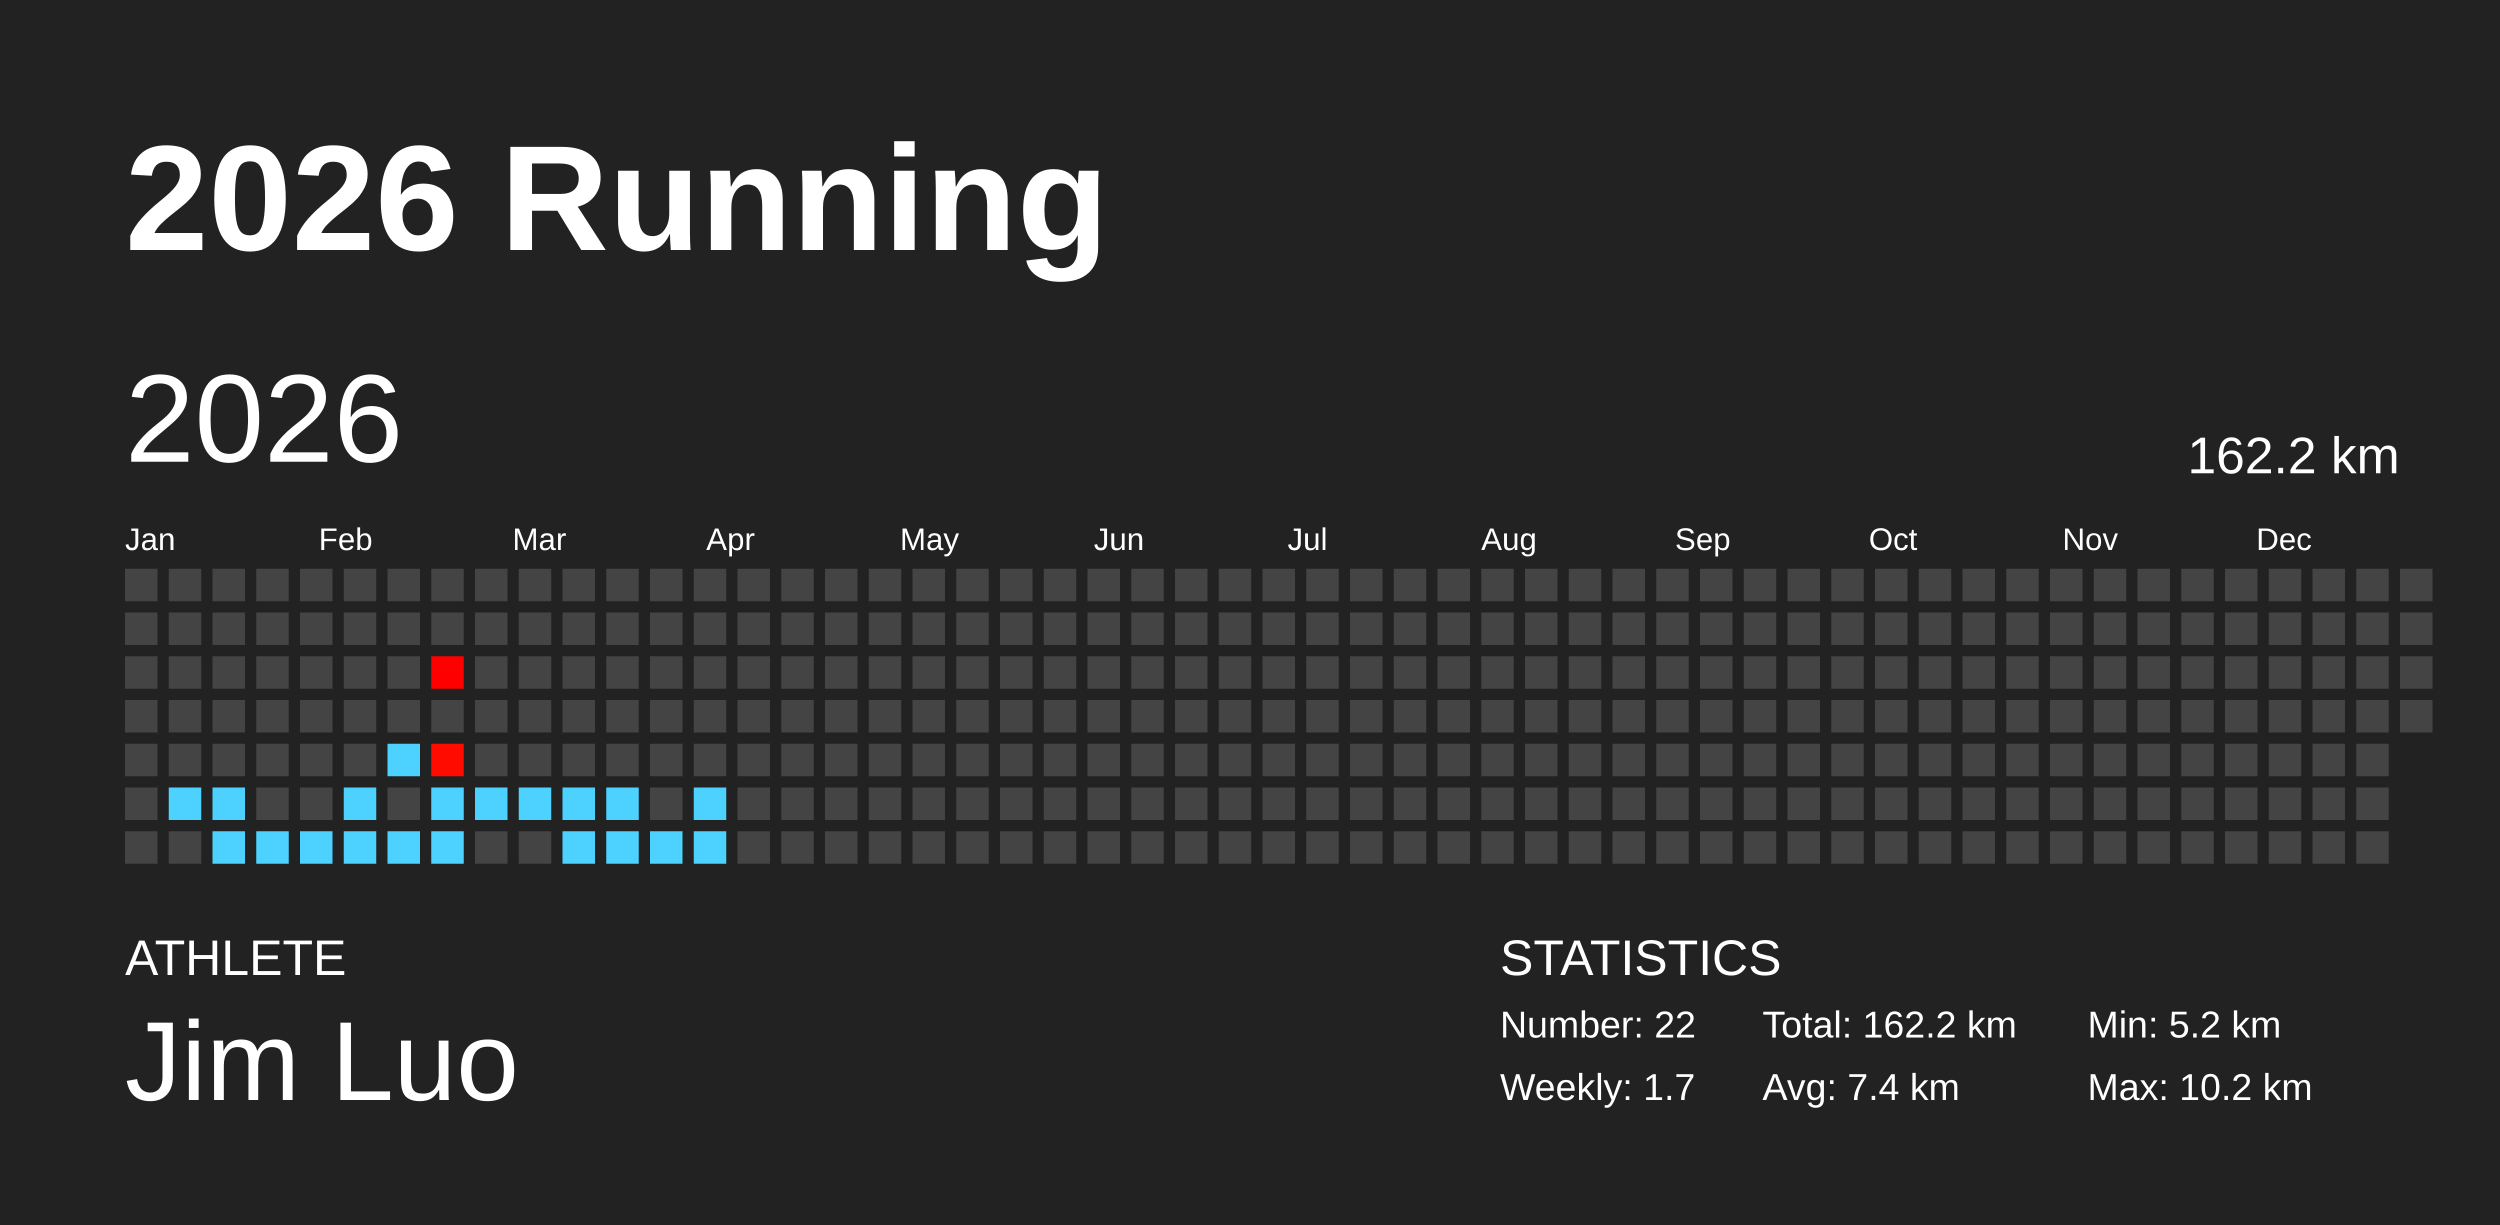
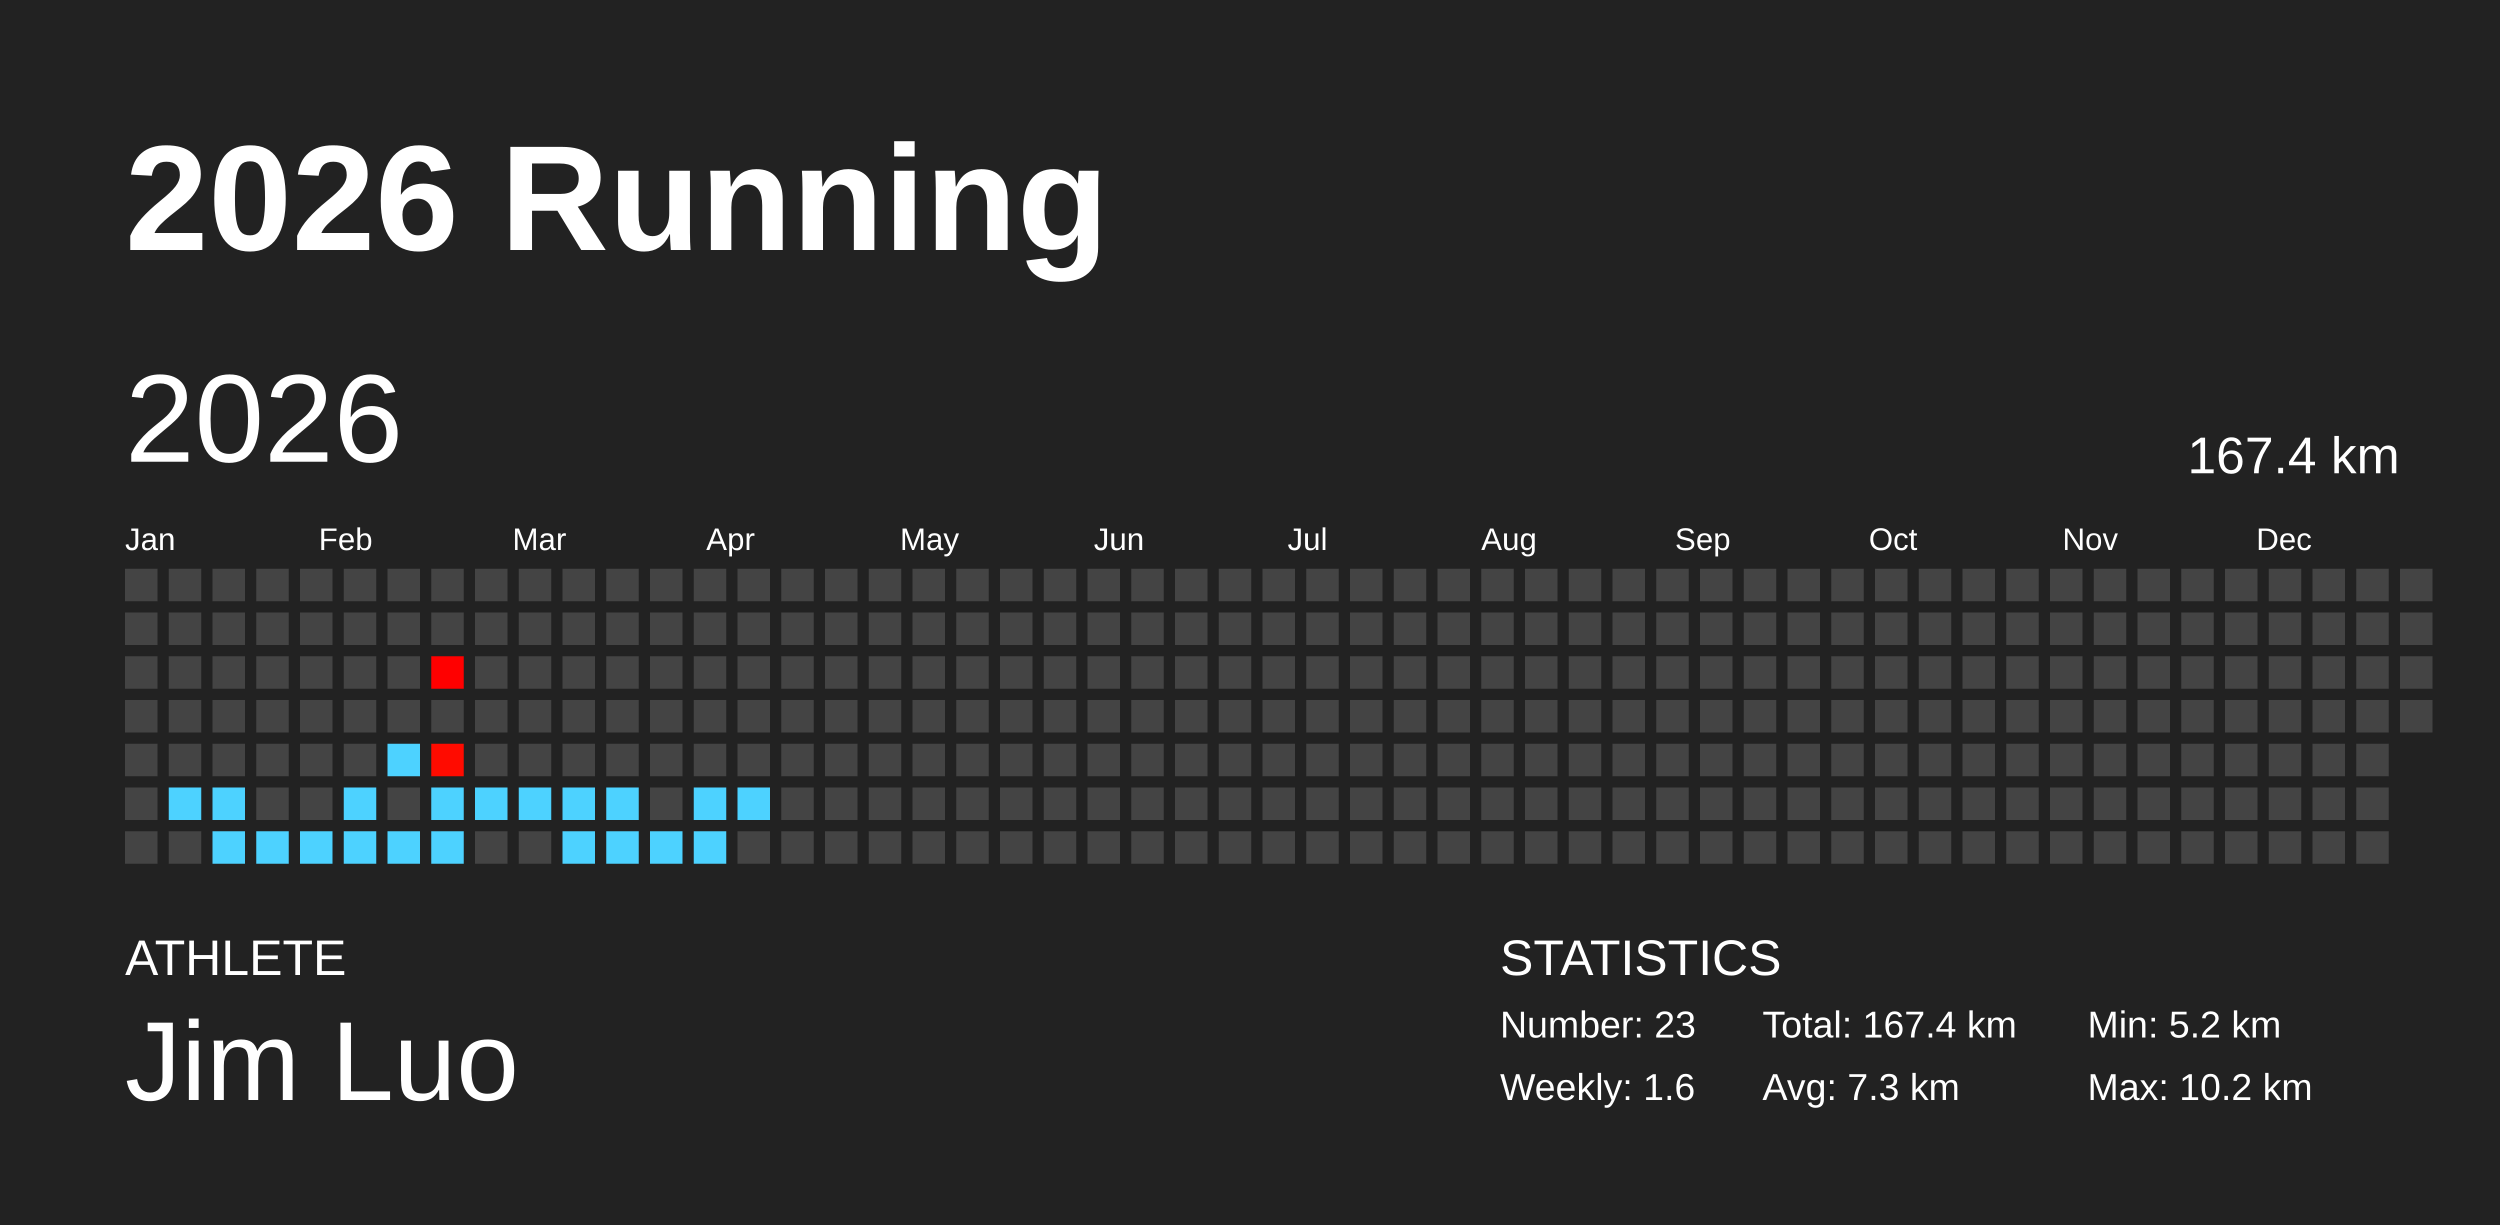
<svg xmlns="http://www.w3.org/2000/svg" baseProfile="full" height="98mm" version="1.1" viewBox="0,0,200,98" width="200mm">
  <defs />
  <rect fill="#222222" height="98" width="200" x="0" y="0" />
  <text fill="#FFFFFF" style="font-size:12px; font-family:Arial; font-weight:bold;" x="10" y="20">2026 Running</text>
  <text fill="#FFFFFF" style="font-size:4px; font-family:Arial" x="10" y="78">ATHLETE</text>
  <text fill="#FFFFFF" style="font-size:9px; font-family:Arial" x="10" y="88">Jim Luo</text>
  <text fill="#FFFFFF" style="font-size:4px; font-family:Arial" x="120" y="78">STATISTICS</text>
-   <text fill="#FFFFFF" style="font-size:3px; font-family:Arial" x="120" y="83">Number: 22</text>
-   <text fill="#FFFFFF" style="font-size:3px; font-family:Arial" x="120" y="88">Weekly: 1.7</text>
-   <text fill="#FFFFFF" style="font-size:3px; font-family:Arial" x="141" y="83">Total: 162.2 km</text>
-   <text fill="#FFFFFF" style="font-size:3px; font-family:Arial" x="141" y="88">Avg: 7.4 km</text>
+   <text fill="#FFFFFF" style="font-size:3px; font-family:Arial" x="120" y="83">Number: 23</text>
+   <text fill="#FFFFFF" style="font-size:3px; font-family:Arial" x="120" y="88">Weekly: 1.6</text>
+   <text fill="#FFFFFF" style="font-size:3px; font-family:Arial" x="141" y="83">Total: 167.4 km</text>
+   <text fill="#FFFFFF" style="font-size:3px; font-family:Arial" x="141" y="88">Avg: 7.3 km</text>
  <text fill="#FFFFFF" style="font-size:3px; font-family:Arial" x="167" y="83">Min: 5.2 km</text>
  <text fill="#FFFFFF" style="font-size:3px; font-family:Arial" x="167" y="88">Max: 10.2 km</text>
  <text dominant-baseline="hanging" fill="#FFFFFF" style="font-size:10.0px; font-family:Arial;" x="10" y="30">2026</text>
-   <text dominant-baseline="hanging" fill="#FFFFFF" style="font-size:4.125px; font-family:Arial;" x="175" y="35">162.2 km</text>
+   <text dominant-baseline="hanging" fill="#FFFFFF" style="font-size:4.125px; font-family:Arial;" x="175" y="35">167.4 km</text>
  <text fill="#FFFFFF" style="font-size:2.5px; font-family:Arial" x="10.0" y="44">Jan</text>
  <text fill="#FFFFFF" style="font-size:2.5px; font-family:Arial" x="25.5" y="44">Feb</text>
  <text fill="#FFFFFF" style="font-size:2.5px; font-family:Arial" x="41.0" y="44">Mar</text>
  <text fill="#FFFFFF" style="font-size:2.5px; font-family:Arial" x="56.5" y="44">Apr</text>
  <text fill="#FFFFFF" style="font-size:2.5px; font-family:Arial" x="72.0" y="44">May</text>
  <text fill="#FFFFFF" style="font-size:2.5px; font-family:Arial" x="87.5" y="44">Jun</text>
  <text fill="#FFFFFF" style="font-size:2.5px; font-family:Arial" x="103.0" y="44">Jul</text>
  <text fill="#FFFFFF" style="font-size:2.5px; font-family:Arial" x="118.5" y="44">Aug</text>
  <text fill="#FFFFFF" style="font-size:2.5px; font-family:Arial" x="134.0" y="44">Sep</text>
  <text fill="#FFFFFF" style="font-size:2.5px; font-family:Arial" x="149.5" y="44">Oct</text>
  <text fill="#FFFFFF" style="font-size:2.5px; font-family:Arial" x="165.0" y="44">Nov</text>
  <text fill="#FFFFFF" style="font-size:2.5px; font-family:Arial" x="180.5" y="44">Dec</text>
  <rect fill="#444444" height="2.6" width="2.6" x="10.0" y="45.5" />
  <rect fill="#444444" height="2.6" width="2.6" x="10.0" y="49.0" />
  <rect fill="#444444" height="2.6" width="2.6" x="10.0" y="52.5" />
  <rect fill="#444444" height="2.6" width="2.6" x="10.0" y="56.0" />
  <rect fill="#444444" height="2.6" width="2.6" x="10.0" y="59.5" />
  <rect fill="#444444" height="2.6" width="2.6" x="10.0" y="63.0" />
  <rect fill="#444444" height="2.6" width="2.6" x="10.0" y="66.5" />
  <rect fill="#444444" height="2.6" width="2.6" x="13.5" y="45.5" />
  <rect fill="#444444" height="2.6" width="2.6" x="13.5" y="49.0" />
  <rect fill="#444444" height="2.6" width="2.6" x="13.5" y="52.5" />
  <rect fill="#444444" height="2.6" width="2.6" x="13.5" y="56.0" />
  <rect fill="#444444" height="2.6" width="2.6" x="13.5" y="59.5" />
  <rect fill="#4dd2ff" height="2.6" width="2.6" x="13.5" y="63.0" />
  <rect fill="#444444" height="2.6" width="2.6" x="13.5" y="66.5" />
  <rect fill="#444444" height="2.6" width="2.6" x="17.0" y="45.5" />
  <rect fill="#444444" height="2.6" width="2.6" x="17.0" y="49.0" />
  <rect fill="#444444" height="2.6" width="2.6" x="17.0" y="52.5" />
  <rect fill="#444444" height="2.6" width="2.6" x="17.0" y="56.0" />
  <rect fill="#444444" height="2.6" width="2.6" x="17.0" y="59.5" />
  <rect fill="#4dd2ff" height="2.6" width="2.6" x="17.0" y="63.0" />
  <rect fill="#4dd2ff" height="2.6" width="2.6" x="17.0" y="66.5" />
  <rect fill="#444444" height="2.6" width="2.6" x="20.5" y="45.5" />
  <rect fill="#444444" height="2.6" width="2.6" x="20.5" y="49.0" />
  <rect fill="#444444" height="2.6" width="2.6" x="20.5" y="52.5" />
  <rect fill="#444444" height="2.6" width="2.6" x="20.5" y="56.0" />
  <rect fill="#444444" height="2.6" width="2.6" x="20.5" y="59.5" />
  <rect fill="#444444" height="2.6" width="2.6" x="20.5" y="63.0" />
  <rect fill="#4dd2ff" height="2.6" width="2.6" x="20.5" y="66.5" />
  <rect fill="#444444" height="2.6" width="2.6" x="24.0" y="45.5" />
  <rect fill="#444444" height="2.6" width="2.6" x="24.0" y="49.0" />
  <rect fill="#444444" height="2.6" width="2.6" x="24.0" y="52.5" />
  <rect fill="#444444" height="2.6" width="2.6" x="24.0" y="56.0" />
  <rect fill="#444444" height="2.6" width="2.6" x="24.0" y="59.5" />
  <rect fill="#444444" height="2.6" width="2.6" x="24.0" y="63.0" />
  <rect fill="#4dd2ff" height="2.6" width="2.6" x="24.0" y="66.5" />
  <rect fill="#444444" height="2.6" width="2.6" x="27.5" y="45.5" />
  <rect fill="#444444" height="2.6" width="2.6" x="27.5" y="49.0" />
  <rect fill="#444444" height="2.6" width="2.6" x="27.5" y="52.5" />
  <rect fill="#444444" height="2.6" width="2.6" x="27.5" y="56.0" />
  <rect fill="#444444" height="2.6" width="2.6" x="27.5" y="59.5" />
  <rect fill="#4dd2ff" height="2.6" width="2.6" x="27.5" y="63.0" />
  <rect fill="#4dd2ff" height="2.6" width="2.6" x="27.5" y="66.5" />
  <rect fill="#444444" height="2.6" width="2.6" x="31.0" y="45.5" />
  <rect fill="#444444" height="2.6" width="2.6" x="31.0" y="49.0" />
  <rect fill="#444444" height="2.6" width="2.6" x="31.0" y="52.5" />
  <rect fill="#444444" height="2.6" width="2.6" x="31.0" y="56.0" />
  <rect fill="#4dd2ff" height="2.6" width="2.6" x="31.0" y="59.5" />
  <rect fill="#444444" height="2.6" width="2.6" x="31.0" y="63.0" />
  <rect fill="#4dd2ff" height="2.6" width="2.6" x="31.0" y="66.5" />
  <rect fill="#444444" height="2.6" width="2.6" x="34.5" y="45.5" />
  <rect fill="#444444" height="2.6" width="2.6" x="34.5" y="49.0" />
  <rect fill="#ff0000" height="2.6" width="2.6" x="34.5" y="52.5" />
  <rect fill="#444444" height="2.6" width="2.6" x="34.5" y="56.0" />
  <rect fill="#ff0b00" height="2.6" width="2.6" x="34.5" y="59.5" />
  <rect fill="#4dd2ff" height="2.6" width="2.6" x="34.5" y="63.0" />
  <rect fill="#4dd2ff" height="2.6" width="2.6" x="34.5" y="66.5" />
  <rect fill="#444444" height="2.6" width="2.6" x="38.0" y="45.5" />
  <rect fill="#444444" height="2.6" width="2.6" x="38.0" y="49.0" />
  <rect fill="#444444" height="2.6" width="2.6" x="38.0" y="52.5" />
  <rect fill="#444444" height="2.6" width="2.6" x="38.0" y="56.0" />
  <rect fill="#444444" height="2.6" width="2.6" x="38.0" y="59.5" />
  <rect fill="#4dd2ff" height="2.6" width="2.6" x="38.0" y="63.0" />
  <rect fill="#444444" height="2.6" width="2.6" x="38.0" y="66.5" />
  <rect fill="#444444" height="2.6" width="2.6" x="41.5" y="45.5" />
  <rect fill="#444444" height="2.6" width="2.6" x="41.5" y="49.0" />
  <rect fill="#444444" height="2.6" width="2.6" x="41.5" y="52.5" />
  <rect fill="#444444" height="2.6" width="2.6" x="41.5" y="56.0" />
  <rect fill="#444444" height="2.6" width="2.6" x="41.5" y="59.5" />
  <rect fill="#4dd2ff" height="2.6" width="2.6" x="41.5" y="63.0" />
  <rect fill="#444444" height="2.6" width="2.6" x="41.5" y="66.5" />
  <rect fill="#444444" height="2.6" width="2.6" x="45.0" y="45.5" />
  <rect fill="#444444" height="2.6" width="2.6" x="45.0" y="49.0" />
  <rect fill="#444444" height="2.6" width="2.6" x="45.0" y="52.5" />
  <rect fill="#444444" height="2.6" width="2.6" x="45.0" y="56.0" />
  <rect fill="#444444" height="2.6" width="2.6" x="45.0" y="59.5" />
  <rect fill="#4dd2ff" height="2.6" width="2.6" x="45.0" y="63.0" />
  <rect fill="#4dd2ff" height="2.6" width="2.6" x="45.0" y="66.5" />
  <rect fill="#444444" height="2.6" width="2.6" x="48.5" y="45.5" />
  <rect fill="#444444" height="2.6" width="2.6" x="48.5" y="49.0" />
  <rect fill="#444444" height="2.6" width="2.6" x="48.5" y="52.5" />
  <rect fill="#444444" height="2.6" width="2.6" x="48.5" y="56.0" />
  <rect fill="#444444" height="2.6" width="2.6" x="48.5" y="59.5" />
  <rect fill="#4dd2ff" height="2.6" width="2.6" x="48.5" y="63.0" />
  <rect fill="#4dd2ff" height="2.6" width="2.6" x="48.5" y="66.5" />
  <rect fill="#444444" height="2.6" width="2.6" x="52.0" y="45.5" />
  <rect fill="#444444" height="2.6" width="2.6" x="52.0" y="49.0" />
  <rect fill="#444444" height="2.6" width="2.6" x="52.0" y="52.5" />
  <rect fill="#444444" height="2.6" width="2.6" x="52.0" y="56.0" />
  <rect fill="#444444" height="2.6" width="2.6" x="52.0" y="59.5" />
  <rect fill="#444444" height="2.6" width="2.6" x="52.0" y="63.0" />
  <rect fill="#4dd2ff" height="2.6" width="2.6" x="52.0" y="66.5" />
  <rect fill="#444444" height="2.6" width="2.6" x="55.5" y="45.5" />
  <rect fill="#444444" height="2.6" width="2.6" x="55.5" y="49.0" />
  <rect fill="#444444" height="2.6" width="2.6" x="55.5" y="52.5" />
  <rect fill="#444444" height="2.6" width="2.6" x="55.5" y="56.0" />
  <rect fill="#444444" height="2.6" width="2.6" x="55.5" y="59.5" />
  <rect fill="#4dd2ff" height="2.6" width="2.6" x="55.5" y="63.0" />
  <rect fill="#4dd2ff" height="2.6" width="2.6" x="55.5" y="66.5" />
  <rect fill="#444444" height="2.6" width="2.6" x="59.0" y="45.5" />
  <rect fill="#444444" height="2.6" width="2.6" x="59.0" y="49.0" />
  <rect fill="#444444" height="2.6" width="2.6" x="59.0" y="52.5" />
  <rect fill="#444444" height="2.6" width="2.6" x="59.0" y="56.0" />
  <rect fill="#444444" height="2.6" width="2.6" x="59.0" y="59.5" />
-   <rect fill="#444444" height="2.6" width="2.6" x="59.0" y="63.0" />
+   <rect fill="#4dd2ff" height="2.6" width="2.6" x="59.0" y="63.0" />
  <rect fill="#444444" height="2.6" width="2.6" x="59.0" y="66.5" />
  <rect fill="#444444" height="2.6" width="2.6" x="62.5" y="45.5" />
  <rect fill="#444444" height="2.6" width="2.6" x="62.5" y="49.0" />
  <rect fill="#444444" height="2.6" width="2.6" x="62.5" y="52.5" />
  <rect fill="#444444" height="2.6" width="2.6" x="62.5" y="56.0" />
  <rect fill="#444444" height="2.6" width="2.6" x="62.5" y="59.5" />
  <rect fill="#444444" height="2.6" width="2.6" x="62.5" y="63.0" />
  <rect fill="#444444" height="2.6" width="2.6" x="62.5" y="66.5" />
  <rect fill="#444444" height="2.6" width="2.6" x="66.0" y="45.5" />
  <rect fill="#444444" height="2.6" width="2.6" x="66.0" y="49.0" />
  <rect fill="#444444" height="2.6" width="2.6" x="66.0" y="52.5" />
  <rect fill="#444444" height="2.6" width="2.6" x="66.0" y="56.0" />
  <rect fill="#444444" height="2.6" width="2.6" x="66.0" y="59.5" />
  <rect fill="#444444" height="2.6" width="2.6" x="66.0" y="63.0" />
  <rect fill="#444444" height="2.6" width="2.6" x="66.0" y="66.5" />
  <rect fill="#444444" height="2.6" width="2.6" x="69.5" y="45.5" />
  <rect fill="#444444" height="2.6" width="2.6" x="69.5" y="49.0" />
  <rect fill="#444444" height="2.6" width="2.6" x="69.5" y="52.5" />
  <rect fill="#444444" height="2.6" width="2.6" x="69.5" y="56.0" />
  <rect fill="#444444" height="2.6" width="2.6" x="69.5" y="59.5" />
  <rect fill="#444444" height="2.6" width="2.6" x="69.5" y="63.0" />
  <rect fill="#444444" height="2.6" width="2.6" x="69.5" y="66.5" />
  <rect fill="#444444" height="2.6" width="2.6" x="73.0" y="45.5" />
  <rect fill="#444444" height="2.6" width="2.6" x="73.0" y="49.0" />
  <rect fill="#444444" height="2.6" width="2.6" x="73.0" y="52.5" />
  <rect fill="#444444" height="2.6" width="2.6" x="73.0" y="56.0" />
  <rect fill="#444444" height="2.6" width="2.6" x="73.0" y="59.5" />
  <rect fill="#444444" height="2.6" width="2.6" x="73.0" y="63.0" />
  <rect fill="#444444" height="2.6" width="2.6" x="73.0" y="66.5" />
  <rect fill="#444444" height="2.6" width="2.6" x="76.5" y="45.5" />
  <rect fill="#444444" height="2.6" width="2.6" x="76.5" y="49.0" />
  <rect fill="#444444" height="2.6" width="2.6" x="76.5" y="52.5" />
  <rect fill="#444444" height="2.6" width="2.6" x="76.5" y="56.0" />
  <rect fill="#444444" height="2.6" width="2.6" x="76.5" y="59.5" />
  <rect fill="#444444" height="2.6" width="2.6" x="76.5" y="63.0" />
  <rect fill="#444444" height="2.6" width="2.6" x="76.5" y="66.5" />
  <rect fill="#444444" height="2.6" width="2.6" x="80.0" y="45.5" />
  <rect fill="#444444" height="2.6" width="2.6" x="80.0" y="49.0" />
  <rect fill="#444444" height="2.6" width="2.6" x="80.0" y="52.5" />
  <rect fill="#444444" height="2.6" width="2.6" x="80.0" y="56.0" />
  <rect fill="#444444" height="2.6" width="2.6" x="80.0" y="59.5" />
  <rect fill="#444444" height="2.6" width="2.6" x="80.0" y="63.0" />
  <rect fill="#444444" height="2.6" width="2.6" x="80.0" y="66.5" />
  <rect fill="#444444" height="2.6" width="2.6" x="83.5" y="45.5" />
  <rect fill="#444444" height="2.6" width="2.6" x="83.5" y="49.0" />
  <rect fill="#444444" height="2.6" width="2.6" x="83.5" y="52.5" />
  <rect fill="#444444" height="2.6" width="2.6" x="83.5" y="56.0" />
  <rect fill="#444444" height="2.6" width="2.6" x="83.5" y="59.5" />
  <rect fill="#444444" height="2.6" width="2.6" x="83.5" y="63.0" />
  <rect fill="#444444" height="2.6" width="2.6" x="83.5" y="66.5" />
  <rect fill="#444444" height="2.6" width="2.6" x="87.0" y="45.5" />
  <rect fill="#444444" height="2.6" width="2.6" x="87.0" y="49.0" />
  <rect fill="#444444" height="2.6" width="2.6" x="87.0" y="52.5" />
  <rect fill="#444444" height="2.6" width="2.6" x="87.0" y="56.0" />
  <rect fill="#444444" height="2.6" width="2.6" x="87.0" y="59.5" />
  <rect fill="#444444" height="2.6" width="2.6" x="87.0" y="63.0" />
  <rect fill="#444444" height="2.6" width="2.6" x="87.0" y="66.5" />
  <rect fill="#444444" height="2.6" width="2.6" x="90.5" y="45.5" />
  <rect fill="#444444" height="2.6" width="2.6" x="90.5" y="49.0" />
  <rect fill="#444444" height="2.6" width="2.6" x="90.5" y="52.5" />
  <rect fill="#444444" height="2.6" width="2.6" x="90.5" y="56.0" />
  <rect fill="#444444" height="2.6" width="2.6" x="90.5" y="59.5" />
  <rect fill="#444444" height="2.6" width="2.6" x="90.5" y="63.0" />
  <rect fill="#444444" height="2.6" width="2.6" x="90.5" y="66.5" />
  <rect fill="#444444" height="2.6" width="2.6" x="94.0" y="45.5" />
  <rect fill="#444444" height="2.6" width="2.6" x="94.0" y="49.0" />
  <rect fill="#444444" height="2.6" width="2.6" x="94.0" y="52.5" />
  <rect fill="#444444" height="2.6" width="2.6" x="94.0" y="56.0" />
  <rect fill="#444444" height="2.6" width="2.6" x="94.0" y="59.5" />
  <rect fill="#444444" height="2.6" width="2.6" x="94.0" y="63.0" />
  <rect fill="#444444" height="2.6" width="2.6" x="94.0" y="66.5" />
  <rect fill="#444444" height="2.6" width="2.6" x="97.5" y="45.5" />
  <rect fill="#444444" height="2.6" width="2.6" x="97.5" y="49.0" />
  <rect fill="#444444" height="2.6" width="2.6" x="97.5" y="52.5" />
  <rect fill="#444444" height="2.6" width="2.6" x="97.5" y="56.0" />
  <rect fill="#444444" height="2.6" width="2.6" x="97.5" y="59.5" />
  <rect fill="#444444" height="2.6" width="2.6" x="97.5" y="63.0" />
  <rect fill="#444444" height="2.6" width="2.6" x="97.5" y="66.5" />
  <rect fill="#444444" height="2.6" width="2.6" x="101.0" y="45.5" />
  <rect fill="#444444" height="2.6" width="2.6" x="101.0" y="49.0" />
  <rect fill="#444444" height="2.6" width="2.6" x="101.0" y="52.5" />
  <rect fill="#444444" height="2.6" width="2.6" x="101.0" y="56.0" />
  <rect fill="#444444" height="2.6" width="2.6" x="101.0" y="59.5" />
  <rect fill="#444444" height="2.6" width="2.6" x="101.0" y="63.0" />
  <rect fill="#444444" height="2.6" width="2.6" x="101.0" y="66.5" />
  <rect fill="#444444" height="2.6" width="2.6" x="104.5" y="45.5" />
  <rect fill="#444444" height="2.6" width="2.6" x="104.5" y="49.0" />
  <rect fill="#444444" height="2.6" width="2.6" x="104.5" y="52.5" />
  <rect fill="#444444" height="2.6" width="2.6" x="104.5" y="56.0" />
  <rect fill="#444444" height="2.6" width="2.6" x="104.5" y="59.5" />
  <rect fill="#444444" height="2.6" width="2.6" x="104.5" y="63.0" />
  <rect fill="#444444" height="2.6" width="2.6" x="104.5" y="66.5" />
  <rect fill="#444444" height="2.6" width="2.6" x="108.0" y="45.5" />
  <rect fill="#444444" height="2.6" width="2.6" x="108.0" y="49.0" />
  <rect fill="#444444" height="2.6" width="2.6" x="108.0" y="52.5" />
  <rect fill="#444444" height="2.6" width="2.6" x="108.0" y="56.0" />
  <rect fill="#444444" height="2.6" width="2.6" x="108.0" y="59.5" />
  <rect fill="#444444" height="2.6" width="2.6" x="108.0" y="63.0" />
  <rect fill="#444444" height="2.6" width="2.6" x="108.0" y="66.5" />
  <rect fill="#444444" height="2.6" width="2.6" x="111.5" y="45.5" />
  <rect fill="#444444" height="2.6" width="2.6" x="111.5" y="49.0" />
  <rect fill="#444444" height="2.6" width="2.6" x="111.5" y="52.5" />
  <rect fill="#444444" height="2.6" width="2.6" x="111.5" y="56.0" />
  <rect fill="#444444" height="2.6" width="2.6" x="111.5" y="59.5" />
  <rect fill="#444444" height="2.6" width="2.6" x="111.5" y="63.0" />
  <rect fill="#444444" height="2.6" width="2.6" x="111.5" y="66.5" />
  <rect fill="#444444" height="2.6" width="2.6" x="115.0" y="45.5" />
  <rect fill="#444444" height="2.6" width="2.6" x="115.0" y="49.0" />
  <rect fill="#444444" height="2.6" width="2.6" x="115.0" y="52.5" />
  <rect fill="#444444" height="2.6" width="2.6" x="115.0" y="56.0" />
  <rect fill="#444444" height="2.6" width="2.6" x="115.0" y="59.5" />
  <rect fill="#444444" height="2.6" width="2.6" x="115.0" y="63.0" />
  <rect fill="#444444" height="2.6" width="2.6" x="115.0" y="66.5" />
  <rect fill="#444444" height="2.6" width="2.6" x="118.5" y="45.5" />
  <rect fill="#444444" height="2.6" width="2.6" x="118.5" y="49.0" />
  <rect fill="#444444" height="2.6" width="2.6" x="118.5" y="52.5" />
  <rect fill="#444444" height="2.6" width="2.6" x="118.5" y="56.0" />
  <rect fill="#444444" height="2.6" width="2.6" x="118.5" y="59.5" />
  <rect fill="#444444" height="2.6" width="2.6" x="118.5" y="63.0" />
  <rect fill="#444444" height="2.6" width="2.6" x="118.5" y="66.5" />
  <rect fill="#444444" height="2.6" width="2.6" x="122.0" y="45.5" />
  <rect fill="#444444" height="2.6" width="2.6" x="122.0" y="49.0" />
  <rect fill="#444444" height="2.6" width="2.6" x="122.0" y="52.5" />
  <rect fill="#444444" height="2.6" width="2.6" x="122.0" y="56.0" />
  <rect fill="#444444" height="2.6" width="2.6" x="122.0" y="59.5" />
  <rect fill="#444444" height="2.6" width="2.6" x="122.0" y="63.0" />
  <rect fill="#444444" height="2.6" width="2.6" x="122.0" y="66.5" />
  <rect fill="#444444" height="2.6" width="2.6" x="125.5" y="45.5" />
  <rect fill="#444444" height="2.6" width="2.6" x="125.5" y="49.0" />
  <rect fill="#444444" height="2.6" width="2.6" x="125.5" y="52.5" />
  <rect fill="#444444" height="2.6" width="2.6" x="125.5" y="56.0" />
  <rect fill="#444444" height="2.6" width="2.6" x="125.5" y="59.5" />
  <rect fill="#444444" height="2.6" width="2.6" x="125.5" y="63.0" />
  <rect fill="#444444" height="2.6" width="2.6" x="125.5" y="66.5" />
  <rect fill="#444444" height="2.6" width="2.6" x="129.0" y="45.5" />
  <rect fill="#444444" height="2.6" width="2.6" x="129.0" y="49.0" />
  <rect fill="#444444" height="2.6" width="2.6" x="129.0" y="52.5" />
  <rect fill="#444444" height="2.6" width="2.6" x="129.0" y="56.0" />
  <rect fill="#444444" height="2.6" width="2.6" x="129.0" y="59.5" />
  <rect fill="#444444" height="2.6" width="2.6" x="129.0" y="63.0" />
  <rect fill="#444444" height="2.6" width="2.6" x="129.0" y="66.5" />
  <rect fill="#444444" height="2.6" width="2.6" x="132.5" y="45.5" />
  <rect fill="#444444" height="2.6" width="2.6" x="132.5" y="49.0" />
  <rect fill="#444444" height="2.6" width="2.6" x="132.5" y="52.5" />
  <rect fill="#444444" height="2.6" width="2.6" x="132.5" y="56.0" />
  <rect fill="#444444" height="2.6" width="2.6" x="132.5" y="59.5" />
  <rect fill="#444444" height="2.6" width="2.6" x="132.5" y="63.0" />
  <rect fill="#444444" height="2.6" width="2.6" x="132.5" y="66.5" />
  <rect fill="#444444" height="2.6" width="2.6" x="136.0" y="45.5" />
  <rect fill="#444444" height="2.6" width="2.6" x="136.0" y="49.0" />
  <rect fill="#444444" height="2.6" width="2.6" x="136.0" y="52.5" />
  <rect fill="#444444" height="2.6" width="2.6" x="136.0" y="56.0" />
  <rect fill="#444444" height="2.6" width="2.6" x="136.0" y="59.5" />
  <rect fill="#444444" height="2.6" width="2.6" x="136.0" y="63.0" />
  <rect fill="#444444" height="2.6" width="2.6" x="136.0" y="66.5" />
  <rect fill="#444444" height="2.6" width="2.6" x="139.5" y="45.5" />
  <rect fill="#444444" height="2.6" width="2.6" x="139.5" y="49.0" />
  <rect fill="#444444" height="2.6" width="2.6" x="139.5" y="52.5" />
  <rect fill="#444444" height="2.6" width="2.6" x="139.5" y="56.0" />
  <rect fill="#444444" height="2.6" width="2.6" x="139.5" y="59.5" />
  <rect fill="#444444" height="2.6" width="2.6" x="139.5" y="63.0" />
  <rect fill="#444444" height="2.6" width="2.6" x="139.5" y="66.5" />
  <rect fill="#444444" height="2.6" width="2.6" x="143.0" y="45.5" />
  <rect fill="#444444" height="2.6" width="2.6" x="143.0" y="49.0" />
  <rect fill="#444444" height="2.6" width="2.6" x="143.0" y="52.5" />
  <rect fill="#444444" height="2.6" width="2.6" x="143.0" y="56.0" />
  <rect fill="#444444" height="2.6" width="2.6" x="143.0" y="59.5" />
  <rect fill="#444444" height="2.6" width="2.6" x="143.0" y="63.0" />
  <rect fill="#444444" height="2.6" width="2.6" x="143.0" y="66.5" />
  <rect fill="#444444" height="2.6" width="2.6" x="146.5" y="45.5" />
  <rect fill="#444444" height="2.6" width="2.6" x="146.5" y="49.0" />
  <rect fill="#444444" height="2.6" width="2.6" x="146.5" y="52.5" />
  <rect fill="#444444" height="2.6" width="2.6" x="146.5" y="56.0" />
  <rect fill="#444444" height="2.6" width="2.6" x="146.5" y="59.5" />
  <rect fill="#444444" height="2.6" width="2.6" x="146.5" y="63.0" />
  <rect fill="#444444" height="2.6" width="2.6" x="146.5" y="66.5" />
  <rect fill="#444444" height="2.6" width="2.6" x="150.0" y="45.5" />
  <rect fill="#444444" height="2.6" width="2.6" x="150.0" y="49.0" />
  <rect fill="#444444" height="2.6" width="2.6" x="150.0" y="52.5" />
  <rect fill="#444444" height="2.6" width="2.6" x="150.0" y="56.0" />
  <rect fill="#444444" height="2.6" width="2.6" x="150.0" y="59.5" />
  <rect fill="#444444" height="2.6" width="2.6" x="150.0" y="63.0" />
  <rect fill="#444444" height="2.6" width="2.6" x="150.0" y="66.5" />
  <rect fill="#444444" height="2.6" width="2.6" x="153.5" y="45.5" />
  <rect fill="#444444" height="2.6" width="2.6" x="153.5" y="49.0" />
  <rect fill="#444444" height="2.6" width="2.6" x="153.5" y="52.5" />
  <rect fill="#444444" height="2.6" width="2.6" x="153.5" y="56.0" />
  <rect fill="#444444" height="2.6" width="2.6" x="153.5" y="59.5" />
  <rect fill="#444444" height="2.6" width="2.6" x="153.5" y="63.0" />
  <rect fill="#444444" height="2.6" width="2.6" x="153.5" y="66.5" />
  <rect fill="#444444" height="2.6" width="2.6" x="157.0" y="45.5" />
  <rect fill="#444444" height="2.6" width="2.6" x="157.0" y="49.0" />
  <rect fill="#444444" height="2.6" width="2.6" x="157.0" y="52.5" />
  <rect fill="#444444" height="2.6" width="2.6" x="157.0" y="56.0" />
  <rect fill="#444444" height="2.6" width="2.6" x="157.0" y="59.5" />
  <rect fill="#444444" height="2.6" width="2.6" x="157.0" y="63.0" />
  <rect fill="#444444" height="2.6" width="2.6" x="157.0" y="66.5" />
  <rect fill="#444444" height="2.6" width="2.6" x="160.5" y="45.5" />
  <rect fill="#444444" height="2.6" width="2.6" x="160.5" y="49.0" />
  <rect fill="#444444" height="2.6" width="2.6" x="160.5" y="52.5" />
  <rect fill="#444444" height="2.6" width="2.6" x="160.5" y="56.0" />
  <rect fill="#444444" height="2.6" width="2.6" x="160.5" y="59.5" />
  <rect fill="#444444" height="2.6" width="2.6" x="160.5" y="63.0" />
  <rect fill="#444444" height="2.6" width="2.6" x="160.5" y="66.5" />
  <rect fill="#444444" height="2.6" width="2.6" x="164.0" y="45.5" />
  <rect fill="#444444" height="2.6" width="2.6" x="164.0" y="49.0" />
  <rect fill="#444444" height="2.6" width="2.6" x="164.0" y="52.5" />
  <rect fill="#444444" height="2.6" width="2.6" x="164.0" y="56.0" />
  <rect fill="#444444" height="2.6" width="2.6" x="164.0" y="59.5" />
  <rect fill="#444444" height="2.6" width="2.6" x="164.0" y="63.0" />
  <rect fill="#444444" height="2.6" width="2.6" x="164.0" y="66.5" />
  <rect fill="#444444" height="2.6" width="2.6" x="167.5" y="45.5" />
  <rect fill="#444444" height="2.6" width="2.6" x="167.5" y="49.0" />
  <rect fill="#444444" height="2.6" width="2.6" x="167.5" y="52.5" />
  <rect fill="#444444" height="2.6" width="2.6" x="167.5" y="56.0" />
  <rect fill="#444444" height="2.6" width="2.6" x="167.5" y="59.5" />
  <rect fill="#444444" height="2.6" width="2.6" x="167.5" y="63.0" />
  <rect fill="#444444" height="2.6" width="2.6" x="167.5" y="66.5" />
  <rect fill="#444444" height="2.6" width="2.6" x="171.0" y="45.5" />
  <rect fill="#444444" height="2.6" width="2.6" x="171.0" y="49.0" />
  <rect fill="#444444" height="2.6" width="2.6" x="171.0" y="52.5" />
  <rect fill="#444444" height="2.6" width="2.6" x="171.0" y="56.0" />
  <rect fill="#444444" height="2.6" width="2.6" x="171.0" y="59.5" />
  <rect fill="#444444" height="2.6" width="2.6" x="171.0" y="63.0" />
  <rect fill="#444444" height="2.6" width="2.6" x="171.0" y="66.5" />
  <rect fill="#444444" height="2.6" width="2.6" x="174.5" y="45.5" />
  <rect fill="#444444" height="2.6" width="2.6" x="174.5" y="49.0" />
  <rect fill="#444444" height="2.6" width="2.6" x="174.5" y="52.5" />
  <rect fill="#444444" height="2.6" width="2.6" x="174.5" y="56.0" />
  <rect fill="#444444" height="2.6" width="2.6" x="174.5" y="59.5" />
  <rect fill="#444444" height="2.6" width="2.6" x="174.5" y="63.0" />
  <rect fill="#444444" height="2.6" width="2.6" x="174.5" y="66.5" />
  <rect fill="#444444" height="2.6" width="2.6" x="178.0" y="45.5" />
  <rect fill="#444444" height="2.6" width="2.6" x="178.0" y="49.0" />
  <rect fill="#444444" height="2.6" width="2.6" x="178.0" y="52.5" />
  <rect fill="#444444" height="2.6" width="2.6" x="178.0" y="56.0" />
  <rect fill="#444444" height="2.6" width="2.6" x="178.0" y="59.5" />
  <rect fill="#444444" height="2.6" width="2.6" x="178.0" y="63.0" />
  <rect fill="#444444" height="2.6" width="2.6" x="178.0" y="66.5" />
  <rect fill="#444444" height="2.6" width="2.6" x="181.5" y="45.5" />
  <rect fill="#444444" height="2.6" width="2.6" x="181.5" y="49.0" />
  <rect fill="#444444" height="2.6" width="2.6" x="181.5" y="52.5" />
  <rect fill="#444444" height="2.6" width="2.6" x="181.5" y="56.0" />
  <rect fill="#444444" height="2.6" width="2.6" x="181.5" y="59.5" />
  <rect fill="#444444" height="2.6" width="2.6" x="181.5" y="63.0" />
  <rect fill="#444444" height="2.6" width="2.6" x="181.5" y="66.5" />
  <rect fill="#444444" height="2.6" width="2.6" x="185.0" y="45.5" />
  <rect fill="#444444" height="2.6" width="2.6" x="185.0" y="49.0" />
  <rect fill="#444444" height="2.6" width="2.6" x="185.0" y="52.5" />
  <rect fill="#444444" height="2.6" width="2.6" x="185.0" y="56.0" />
  <rect fill="#444444" height="2.6" width="2.6" x="185.0" y="59.5" />
  <rect fill="#444444" height="2.6" width="2.6" x="185.0" y="63.0" />
  <rect fill="#444444" height="2.6" width="2.6" x="185.0" y="66.5" />
  <rect fill="#444444" height="2.6" width="2.6" x="188.5" y="45.5" />
  <rect fill="#444444" height="2.6" width="2.6" x="188.5" y="49.0" />
  <rect fill="#444444" height="2.6" width="2.6" x="188.5" y="52.5" />
  <rect fill="#444444" height="2.6" width="2.6" x="188.5" y="56.0" />
  <rect fill="#444444" height="2.6" width="2.6" x="188.5" y="59.5" />
  <rect fill="#444444" height="2.6" width="2.6" x="188.5" y="63.0" />
  <rect fill="#444444" height="2.6" width="2.6" x="188.5" y="66.5" />
  <rect fill="#444444" height="2.6" width="2.6" x="192.0" y="45.5" />
  <rect fill="#444444" height="2.6" width="2.6" x="192.0" y="49.0" />
  <rect fill="#444444" height="2.6" width="2.6" x="192.0" y="52.5" />
  <rect fill="#444444" height="2.6" width="2.6" x="192.0" y="56.0" />
</svg>
